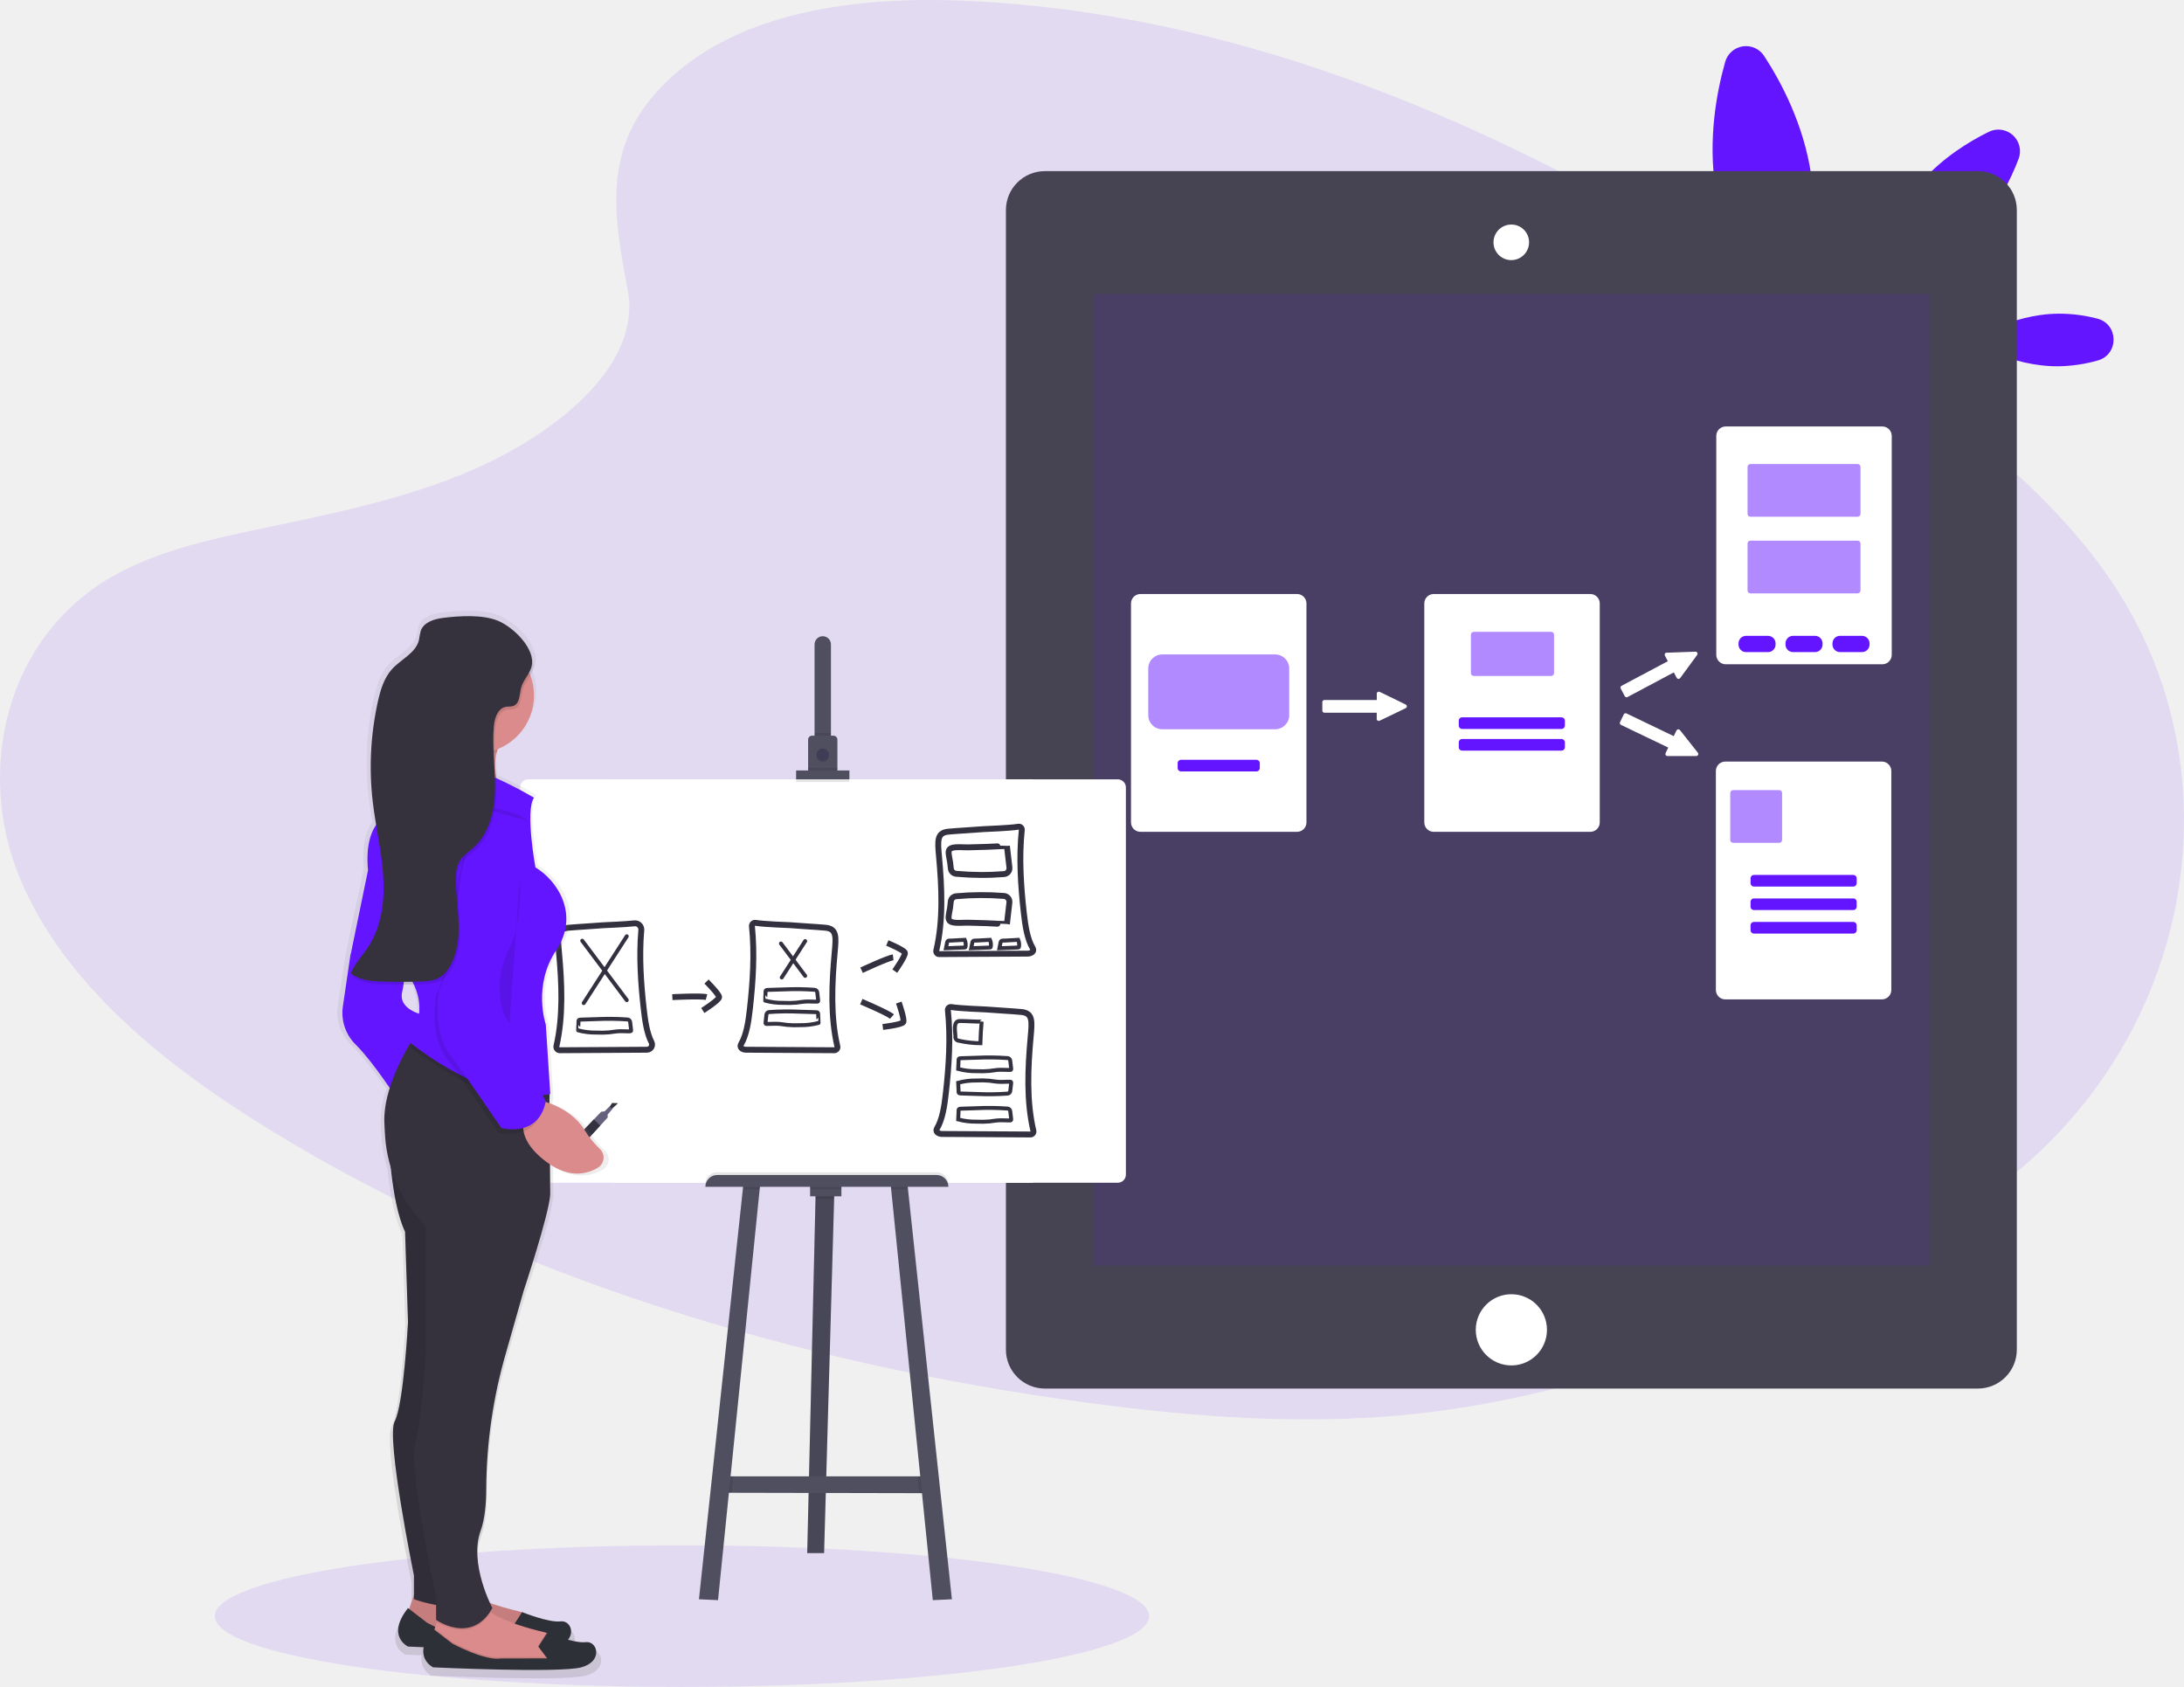
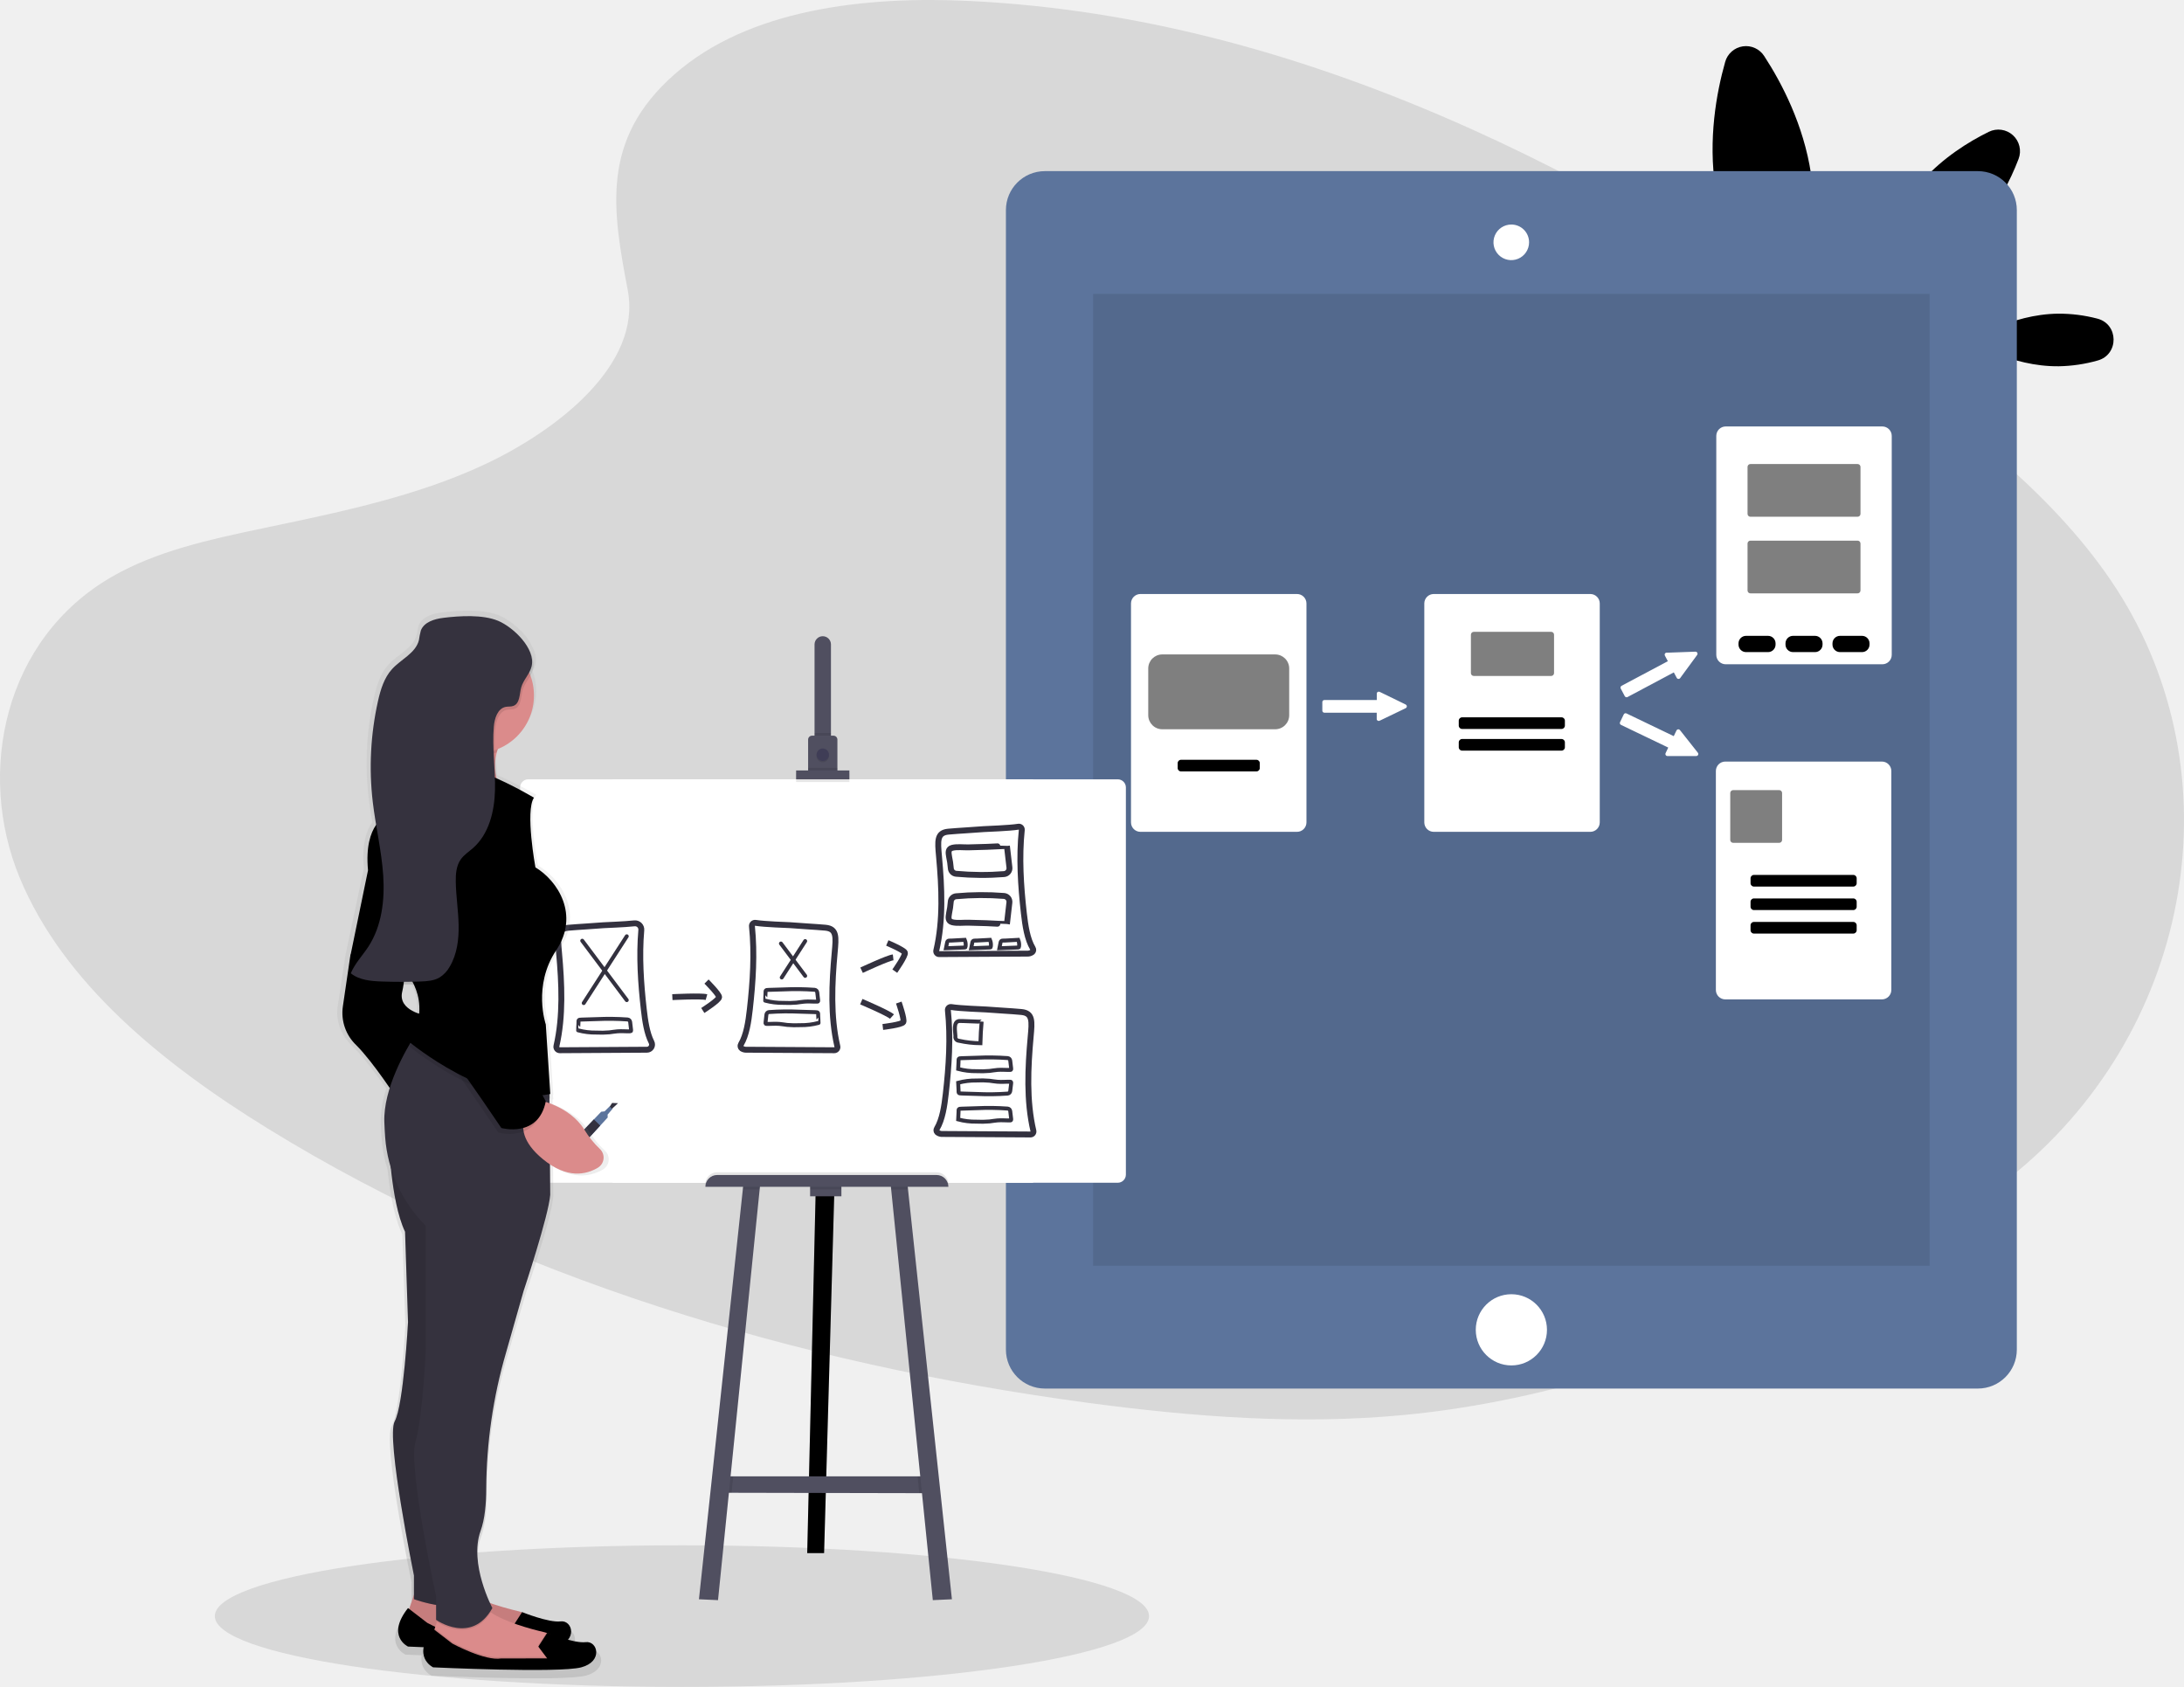
<svg xmlns="http://www.w3.org/2000/svg" id="a6f4e524-a1b8-434a-a0ca-43acb27f4769" data-name="Layer 1" width="1110.46" height="857.68" viewBox="0 0 1110.46 857.68">
  <defs>
    <linearGradient id="ed123d47-1cc8-43ee-8efc-264e01b6d696" x1="2277.26" y1="874.51" x2="2277.26" y2="331.66" gradientTransform="translate(-1992)" gradientUnits="userSpaceOnUse">
      <stop offset="0" stop-color="gray" stop-opacity="0.25" />
      <stop offset="0.54" stop-color="gray" stop-opacity="0.12" />
      <stop offset="1" stop-color="gray" stop-opacity="0.1" />
    </linearGradient>
  </defs>
-   <ellipse cx="346.73" cy="821.68" rx="237.5" ry="36" fill="#6415ff" opacity="0.1" />
-   <path d="M387.66,59C425.33,25.8,484.47,19,538.31,21.68,707.39,30,860,110.67,992.05,201.94c47.8,33.05,94.86,68.65,125.88,114.16,63.16,92.62,44.42,220.94-43.4,297.24-29.88,26-66.1,45.87-103.28,63.51-66.12,31.37-137.46,56.55-212.5,63.72-53.51,5.11-107.68.95-160.88-6.18-148.64-19.92-294.54-64-416.82-139.37C127.42,562,76.87,520.86,54.76,467.37s-8-121.27,46.81-152.92c22.65-13.1,49.73-19,76.24-24.57,39-8.17,78.68-16.23,113.9-32.84,36.37-17.17,79.44-50.36,72.24-88.34C356.22,127.93,350,92.14,387.66,59Z" transform="translate(-44.77 -21.16)" fill="#6415ff" opacity="0.1" />
-   <path d="M965.6,109.62c6.76,44.56-12.05,84.37-12.05,84.37S923.78,161.56,917,117c-3.79-25,.46-48.48,4.92-64.3a11,11,0,0,1,19.89-3C950.78,63.46,961.81,84.63,965.6,109.62Z" transform="translate(-44.77 -21.16)" fill="#6415ff" />
-   <path d="M1091.3,180.64a76.91,76.91,0,0,1,19.85,2.51c10.91,2.8,11.08,18.25.23,21.29a77.15,77.15,0,0,1-19.79,2.94c-24.53.27-44.56-12.89-44.56-12.89S1066.77,180.91,1091.3,180.64Z" transform="translate(-44.77 -21.16)" fill="#6415ff" />
-   <path d="M1022.32,112.9c-22.83,25.09-27.66,57.88-27.66,57.88s32.18-7.9,55-33c10.58-11.63,17.3-24.91,21.46-35.81A11,11,0,0,0,1056,88.17C1045.48,93.34,1032.9,101.27,1022.32,112.9Z" transform="translate(-44.77 -21.16)" fill="#6415ff" />
-   <rect x="511.46" y="87.01" width="514" height="618.97" rx="19.8" fill="#464353" />
-   <rect x="555.8" y="149.45" width="425.32" height="494.09" fill="#6415ff" opacity="0.1" />
+   <ellipse cx="346.73" cy="821.68" rx="237.5" ry="36" fill="currentColor" opacity="0.1" />
+   <path d="M387.66,59C425.33,25.8,484.47,19,538.31,21.68,707.39,30,860,110.67,992.05,201.94c47.8,33.05,94.86,68.65,125.88,114.16,63.16,92.62,44.42,220.94-43.4,297.24-29.88,26-66.1,45.87-103.28,63.51-66.12,31.37-137.46,56.55-212.5,63.72-53.51,5.11-107.68.95-160.88-6.18-148.64-19.92-294.54-64-416.82-139.37C127.42,562,76.87,520.86,54.76,467.37s-8-121.27,46.81-152.92c22.65-13.1,49.73-19,76.24-24.57,39-8.17,78.68-16.23,113.9-32.84,36.37-17.17,79.44-50.36,72.24-88.34C356.22,127.93,350,92.14,387.66,59Z" transform="translate(-44.77 -21.16)" fill="currentColor" opacity="0.1" />
+   <path d="M965.6,109.62c6.76,44.56-12.05,84.37-12.05,84.37S923.78,161.56,917,117c-3.79-25,.46-48.48,4.92-64.3a11,11,0,0,1,19.89-3C950.78,63.46,961.81,84.63,965.6,109.62Z" transform="translate(-44.77 -21.16)" fill="currentColor" />
+   <path d="M1091.3,180.64a76.91,76.91,0,0,1,19.85,2.51c10.91,2.8,11.08,18.25.23,21.29a77.15,77.15,0,0,1-19.79,2.94c-24.53.27-44.56-12.89-44.56-12.89S1066.77,180.91,1091.3,180.64Z" transform="translate(-44.77 -21.16)" fill="currentColor" />
+   <path d="M1022.32,112.9c-22.83,25.09-27.66,57.88-27.66,57.88s32.18-7.9,55-33c10.58-11.63,17.3-24.91,21.46-35.81A11,11,0,0,0,1056,88.17C1045.48,93.34,1032.9,101.27,1022.32,112.9Z" transform="translate(-44.77 -21.16)" fill="currentColor" />
+   <rect x="511.46" y="87.01" width="514" height="618.97" rx="19.8" fill="#5c749c" />
+   <rect x="555.8" y="149.45" width="425.32" height="494.09" fill="currentColor" opacity="0.1" />
  <circle cx="768.46" cy="676.12" r="18.1" fill="#fff" />
  <path d="M813.23,152.92a8.55,8.55,0,1,1,8.55-8.55A8.57,8.57,0,0,1,813.23,152.92Z" transform="translate(-44.77 -21.16)" fill="#fff" />
  <path d="M813.23,136.32a8.05,8.05,0,1,1-8.05,8.05,8.06,8.06,0,0,1,8.05-8.05m0-1a9.05,9.05,0,1,0,9,9.05,9,9,0,0,0-9-9.05Z" transform="translate(-44.77 -21.16)" fill="#fff" />
  <rect x="575.56" y="302.51" width="88.21" height="119.92" rx="4.3" fill="#fff" stroke="#fff" stroke-miterlimit="10" />
-   <rect x="583.83" y="332.73" width="71.67" height="38.05" rx="7.14" fill="#6415ff" opacity="0.5" />
-   <rect x="598.79" y="386.3" width="41.75" height="5.91" rx="1.69" fill="#6415ff" />
+   <rect x="583.83" y="332.73" width="71.67" height="38.05" rx="7.14" fill="currentColor" opacity="0.5" />
+   <rect x="598.79" y="386.3" width="41.75" height="5.91" rx="1.69" fill="currentColor" />
  <rect x="724.69" y="302.51" width="88.21" height="119.92" rx="4.3" fill="#fff" stroke="#fff" stroke-miterlimit="10" />
-   <rect x="747.89" y="321.24" width="42.27" height="22.44" rx="1.46" fill="#6415ff" opacity="0.5" />
-   <rect x="741.71" y="364.71" width="53.96" height="5.91" rx="1.69" fill="#6415ff" />
-   <rect x="741.71" y="375.73" width="53.96" height="5.91" rx="1.69" fill="#6415ff" />
+   <rect x="747.89" y="321.24" width="42.27" height="22.44" rx="1.46" fill="currentColor" opacity="0.5" />
+   <rect x="741.71" y="364.71" width="53.96" height="5.91" rx="1.69" fill="currentColor" />
+   <rect x="741.71" y="375.73" width="53.96" height="5.91" rx="1.69" fill="currentColor" />
  <rect x="873.15" y="217.32" width="88.21" height="119.92" rx="4.3" fill="#fff" stroke="#fff" stroke-miterlimit="10" />
-   <rect x="888.54" y="235.93" width="57.43" height="26.8" rx="1.46" fill="#6415ff" opacity="0.5" />
-   <rect x="888.54" y="274.88" width="57.43" height="26.8" rx="1.46" fill="#6415ff" opacity="0.5" />
-   <rect x="883.95" y="323.28" width="18.84" height="8.27" rx="3.83" fill="#6415ff" />
-   <rect x="907.84" y="323.28" width="18.84" height="8.27" rx="3.83" fill="#6415ff" />
-   <rect x="931.73" y="323.28" width="18.84" height="8.27" rx="3.83" fill="#6415ff" />
+   <rect x="888.54" y="235.93" width="57.43" height="26.8" rx="1.46" fill="currentColor" opacity="0.5" />
+   <rect x="888.54" y="274.88" width="57.43" height="26.8" rx="1.46" fill="currentColor" opacity="0.5" />
+   <rect x="883.95" y="323.28" width="18.84" height="8.27" rx="3.83" fill="currentColor" />
+   <rect x="907.84" y="323.28" width="18.84" height="8.27" rx="3.83" fill="currentColor" />
+   <rect x="931.73" y="323.28" width="18.84" height="8.27" rx="3.83" fill="currentColor" />
  <rect x="872.94" y="387.7" width="88.21" height="119.92" rx="4.3" fill="#fff" stroke="#fff" stroke-miterlimit="10" />
-   <rect x="879.75" y="401.72" width="26.36" height="26.8" rx="1.46" fill="#6415ff" opacity="0.5" />
-   <rect x="890.07" y="444.84" width="53.96" height="5.91" rx="1.69" fill="#6415ff" />
-   <rect x="890.07" y="456.79" width="53.96" height="5.91" rx="1.69" fill="#6415ff" />
-   <rect x="890.07" y="468.74" width="53.96" height="5.91" rx="1.69" fill="#6415ff" />
+   <rect x="879.75" y="401.72" width="26.36" height="26.8" rx="1.46" fill="currentColor" opacity="0.5" />
+   <rect x="890.07" y="444.84" width="53.96" height="5.91" rx="1.69" fill="currentColor" />
+   <rect x="890.07" y="456.79" width="53.96" height="5.91" rx="1.69" fill="currentColor" />
+   <rect x="890.07" y="468.74" width="53.96" height="5.91" rx="1.69" fill="currentColor" />
  <path d="M759.29,380.77l-1.35.65L747,386.68l-1,.47a.54.54,0,0,1-.73-.29.59.59,0,0,1,0-.2v-3.11a.53.53,0,0,0-.53-.53H718.15a.54.54,0,0,1-.54-.53V378.1a.54.54,0,0,1,.54-.53h26.62a.54.54,0,0,0,.53-.54v-3.18a.65.65,0,0,1,0-.2.54.54,0,0,1,.73-.28l1,.47,10.91,5.31,1.35.66A.53.53,0,0,1,759.29,380.77Z" transform="translate(-44.77 -21.16)" fill="#fff" stroke="#fff" stroke-miterlimit="10" />
  <path d="M907.32,353.8l-.88,1.21-7.16,9.76-.63.87a.55.55,0,0,1-.78.09.48.48,0,0,1-.12-.16l-1.46-2.74a.55.55,0,0,0-.73-.23l-23.5,12.51a.53.53,0,0,1-.72-.22L869.28,371a.53.53,0,0,1,.22-.72L893,357.79a.53.53,0,0,0,.22-.72l-1.49-2.81a.35.35,0,0,1-.06-.19.52.52,0,0,1,.51-.59l1.07,0,12.12-.44,1.5-.05A.53.53,0,0,1,907.32,353.8Z" transform="translate(-44.77 -21.16)" fill="#fff" stroke="#fff" stroke-miterlimit="10" />
  <path d="M907.24,405.06h-1.49l-12.11,0h-1.07a.53.53,0,0,1-.53-.57.45.45,0,0,1,.05-.19l1.34-2.81a.53.53,0,0,0-.25-.71l-24-11.52a.54.54,0,0,1-.25-.72l1.9-3.95a.52.52,0,0,1,.71-.25l24,11.53a.55.55,0,0,0,.72-.25l1.38-2.87a.52.52,0,0,1,.89-.1l.67.83,7.53,9.52.93,1.18A.53.53,0,0,1,907.24,405.06Z" transform="translate(-44.77 -21.16)" fill="#fff" stroke="#fff" stroke-miterlimit="10" />
-   <polygon points="424.19 606.65 424.11 609.58 419.01 789.65 410.43 789.65 414.64 609.58 414.72 606.2 424.19 606.65" fill="#504f60" />
+   <polygon points="424.19 606.65 424.11 609.58 419.01 789.65 410.43 789.65 414.64 609.58 414.72 606.2 424.19 606.65" fill="currentColor" />
  <polygon points="424.19 606.65 424.11 609.58 419.01 789.65 410.43 789.65 414.64 609.58 414.72 606.2 424.19 606.65" opacity="0.1" />
  <polygon points="473.84 759.19 467.42 759.17 371.97 758.97 366.89 758.96 369.59 750.61 473.16 750.61 473.84 759.19" fill="#504f60" />
  <polygon points="424.19 606.65 424.11 609.58 414.64 609.58 414.72 606.2 424.19 606.65" opacity="0.1" />
  <rect x="411.9" y="602.25" width="15.91" height="5.98" fill="#504f60" />
  <polygon points="372.82 750.61 371.97 758.97 366.89 758.96 369.59 750.61 372.82 750.61" opacity="0.1" />
  <polygon points="386.52 602.14 386.25 604.73 365.08 813.56 355.38 813.11 377.69 604.73 377.94 602.36 386.52 602.14" fill="#504f60" />
  <polygon points="473.84 759.19 467.42 759.17 466.55 750.61 473.16 750.61 473.84 759.19" opacity="0.1" />
  <polygon points="484 813.11 474.29 813.56 453.12 604.73 452.86 602.14 461.43 602.36 461.68 604.73 484 813.11" fill="#504f60" />
  <rect x="311.38" y="396.23" width="213.91" height="205.11" fill="#fff" />
  <rect x="264.46" y="396.23" width="308" height="205.11" rx="4.13" fill="#fff" />
  <path d="M467.27,348.8v49.53h-8.34V348.8a4.17,4.17,0,1,1,8.34,0Z" transform="translate(-44.77 -21.16)" fill="#504f60" />
  <rect x="414.16" y="372.66" width="8.35" height="4.51" opacity="0.1" />
  <path d="M470.55,397.2v16.36H455.66V397.2a2,2,0,0,1,2-2h10.83A2,2,0,0,1,470.55,397.2Z" transform="translate(-44.77 -21.16)" fill="#504f60" />
  <circle cx="418.33" cy="384.39" r="3.16" opacity="0.1" />
  <circle cx="418.33" cy="383.71" r="3.16" fill="#3f3d56" />
  <rect x="410.89" y="390.37" width="14.89" height="2.03" opacity="0.1" />
  <rect x="404.79" y="393.08" width="27.08" height="4.51" opacity="0.1" />
  <rect x="404.79" y="391.72" width="27.08" height="4.51" fill="#504f60" />
  <path d="M364.63,596H476.21a6,6,0,0,1,6,6v0a0,0,0,0,1,0,0H358.65a0,0,0,0,1,0,0v0A6,6,0,0,1,364.63,596Z" opacity="0.1" />
  <polygon points="377.94 602.36 386.52 602.14 386.25 604.73 377.69 604.73 377.94 602.36" opacity="0.1" />
  <rect x="411.9" y="602.25" width="15.91" height="2.48" opacity="0.1" />
  <polygon points="461.68 604.73 453.12 604.73 452.86 602.14 461.43 602.36 461.68 604.73" opacity="0.1" />
  <path d="M364.63,597.4H476.21a6,6,0,0,1,6,6v0a0,0,0,0,1,0,0H358.65a0,0,0,0,1,0,0v0a6,6,0,0,1,6-6Z" fill="#504f60" />
  <path d="M562.59,441.48a1.49,1.49,0,0,1,1.71,1.64c-1.45,14-.52,28.34,1.05,42.31.73,6.39,1.72,13.15,4.55,17.89a1.51,1.51,0,0,1-.2,1.86,4,4,0,0,1-2.78.83l-44.63.25a1.49,1.49,0,0,1-1.46-1.84c3.59-15.3,2.82-32,1.38-47.87-.71-7.81-1.12-12,4.71-12.55,6-.54,12-.79,18-1.29C546.36,442.59,557.9,442.25,562.59,441.48Z" transform="translate(-44.77 -21.16)" fill="#fff" stroke="#33313f" stroke-miterlimit="10" stroke-width="3" />
  <path d="M528.44,533.17a1.49,1.49,0,0,0-1.71,1.64c1.45,14,.52,28.34-1.06,42.31-.72,6.39-1.71,13.15-4.54,17.9a1.49,1.49,0,0,0,.2,1.85,4,4,0,0,0,2.78.83l44.63.26a1.51,1.51,0,0,0,1.46-1.85c-3.59-15.3-2.82-32-1.38-47.87.71-7.81,1.12-12-4.71-12.55s-12-.79-18-1.29C544.67,534.28,533.13,533.94,528.44,533.17Z" transform="translate(-44.77 -21.16)" fill="#fff" stroke="#33313f" stroke-miterlimit="10" stroke-width="3" />
  <path d="M541.55,558.93a132.37,132.37,0,0,1,15.56.19,1.47,1.47,0,0,1,1.32,1.3l.49,4.09a.58.58,0,0,1-.12.53.55.55,0,0,1-.38.1c-2.18.06-4.36-.19-6.53,0-1.35.11-2.69.37-4,.52a47.75,47.75,0,0,1-6.66.12,33.56,33.56,0,0,1-9.27-1.14s.18-3.39.18-3.71c0-1.58-.05-1.72,1.58-1.76Z" transform="translate(-44.77 -21.16)" fill="none" stroke="#33313f" stroke-linecap="round" stroke-miterlimit="10" stroke-width="2" />
  <path d="M541.55,577.37a130.24,130.24,0,0,0,15.56-.2,1.47,1.47,0,0,0,1.32-1.3l.49-4.08a.6.6,0,0,0-.12-.54.55.55,0,0,0-.38-.1c-2.18-.06-4.36.2-6.53,0-1.35-.1-2.69-.36-4-.51a46.26,46.26,0,0,0-6.66-.12,33.56,33.56,0,0,0-9.27,1.14s.18,3.38.18,3.71c0,1.58-.05,1.71,1.58,1.76Z" transform="translate(-44.77 -21.16)" fill="none" stroke="#33313f" stroke-linecap="round" stroke-miterlimit="10" stroke-width="2" />
  <path d="M541.55,584.59a130.24,130.24,0,0,1,15.56.2,1.47,1.47,0,0,1,1.32,1.3l.49,4.08a.6.6,0,0,1-.12.54.55.55,0,0,1-.38.1c-2.18.06-4.36-.2-6.53,0-1.35.1-2.69.37-4,.52a47.75,47.75,0,0,1-6.66.11,33.55,33.55,0,0,1-9.27-1.13s.18-3.39.18-3.72c0-1.58-.05-1.71,1.58-1.75Z" transform="translate(-44.77 -21.16)" fill="none" stroke="#33313f" stroke-linecap="round" stroke-miterlimit="10" stroke-width="2" />
  <path d="M548.12,499a6.61,6.61,0,0,1,.44,3.48.52.52,0,0,1-.07.27.54.54,0,0,1-.42.15l-9.5.37s.53-2.8.6-3c.33-1.14,1.16-.84,2.23-.9Z" transform="translate(-44.77 -21.16)" fill="#fff" stroke="#33313f" stroke-linecap="round" stroke-miterlimit="10" stroke-width="2" />
  <path d="M562.47,499a6.61,6.61,0,0,1,.43,3.48.51.51,0,0,1-.06.27.56.56,0,0,1-.42.15l-9.51.37s.54-2.8.61-3c.32-1.14,1.15-.84,2.23-.9Z" transform="translate(-44.77 -21.16)" fill="#fff" stroke="#33313f" stroke-linecap="round" stroke-miterlimit="10" stroke-width="2" />
  <path d="M556.74,451.26l1.28,11a3,3,0,0,1-2.73,3.31,142.81,142.81,0,0,1-24.38-.16,3,3,0,0,1-2.71-2.86,42.69,42.69,0,0,0-.86-5.83c-.33-2-.69-3.93,1.67-4.52s5.59-.17,8.17-.22q4.64-.09,9.25-.26C547.29,451.72,556.74,451.21,556.74,451.26Z" transform="translate(-44.77 -21.16)" fill="none" stroke="#33313f" stroke-miterlimit="10" stroke-width="3" />
  <path d="M556.74,491,558,480a3,3,0,0,0-2.73-3.31,143.84,143.84,0,0,0-24.38.15,3,3,0,0,0-2.71,2.87,42.69,42.69,0,0,1-.86,5.83c-.33,2-.69,3.93,1.67,4.52s5.59.17,8.17.22c3.09.06,6.17.14,9.25.26C547.29,490.57,556.74,491.08,556.74,491Z" transform="translate(-44.77 -21.16)" fill="none" stroke="#33313f" stroke-miterlimit="10" stroke-width="3" />
  <path d="M543.89,540.57q-.5,5.49-.63,11a52.07,52.07,0,0,1-10.91-1.25,1.93,1.93,0,0,1-1.79-2.36c-.07-2.28-1.27-7.37,1.94-7.69C533.46,540.17,543.88,540.75,543.89,540.57Z" transform="translate(-44.77 -21.16)" fill="none" stroke="#33313f" stroke-linecap="round" stroke-miterlimit="10" stroke-width="2" />
  <path d="M367.32,490.61a3.19,3.19,0,0,1,3.52,3.47c-1.15,13.31-.24,26.94,1.26,40.21.67,5.9,1.56,12.11,3.92,16.76a2.62,2.62,0,0,1-2.32,3.82h0l-44.28.26a1.76,1.76,0,0,1-1.73-2.14c3.51-15.22,2.74-31.84,1.31-47.58-.72-7.81-1.12-12,4.7-12.55,6-.53,12-.78,17.95-1.29C352.92,491.47,362,491.19,367.32,490.61Z" transform="translate(-44.77 -21.16)" fill="#fff" stroke="#33313f" stroke-linecap="round" stroke-miterlimit="10" stroke-width="3" />
  <path d="M428.92,490.36a1.59,1.59,0,0,0-1.82,1.76c1.43,13.93.5,28.25-1.07,42.17-.72,6.39-1.71,13.12-4.53,17.87a1.58,1.58,0,0,0,.42,2.07,4.19,4.19,0,0,0,2.54.64l44.51.26a1.6,1.6,0,0,0,1.55-2c-3.55-15.27-2.79-31.95-1.35-47.75.71-7.81,1.12-12-4.7-12.55-6-.53-12-.78-18-1.29C445,491.45,433.7,491.12,428.92,490.36Z" transform="translate(-44.77 -21.16)" fill="#fff" stroke="#33313f" stroke-miterlimit="10" stroke-width="3" />
  <line x1="296.04" y1="478.29" x2="318.68" y2="508.49" fill="#fff" stroke="#33313f" stroke-linecap="round" stroke-miterlimit="10" stroke-width="2" />
  <line x1="318.68" y1="476.03" x2="296.79" y2="510" fill="#fff" stroke="#33313f" stroke-linecap="round" stroke-miterlimit="10" stroke-width="2" />
  <line x1="397.07" y1="479.71" x2="409.4" y2="496.16" fill="#fff" stroke="#33313f" stroke-linecap="round" stroke-miterlimit="10" stroke-width="2" />
  <line x1="409.4" y1="478.47" x2="397.48" y2="496.98" fill="#fff" stroke="#33313f" stroke-linecap="round" stroke-miterlimit="10" stroke-width="2" />
  <path d="M348.29,539.3a132.56,132.56,0,0,1,15.57.19,1.49,1.49,0,0,1,1.32,1.3l.48,4.09a.63.63,0,0,1-.11.54.7.7,0,0,1-.38.1c-2.18.06-4.37-.2-6.54,0-1.35.1-2.68.36-4,.51a47.72,47.72,0,0,1-6.66.12,33.44,33.44,0,0,1-9.26-1.14c-.06,0,.18-3.38.18-3.71,0-1.58-.06-1.71,1.57-1.76Z" transform="translate(-44.77 -21.16)" fill="none" stroke="#33313f" stroke-linecap="round" stroke-miterlimit="10" stroke-width="2" />
  <path d="M443.41,524.2a130.43,130.43,0,0,1,15.57.2,1.47,1.47,0,0,1,1.32,1.3l.48,4.08a.63.63,0,0,1-.11.54.56.56,0,0,1-.38.1c-2.18.06-4.37-.2-6.54,0-1.35.1-2.68.37-4,.51a46.26,46.26,0,0,1-6.66.12,33.56,33.56,0,0,1-9.27-1.14c-.05,0,.18-3.38.18-3.71,0-1.58-.05-1.71,1.58-1.76Z" transform="translate(-44.77 -21.16)" fill="none" stroke="#33313f" stroke-linecap="round" stroke-miterlimit="10" stroke-width="2" />
  <path d="M451.34,535.53a132.39,132.39,0,0,0-15.56.19,1.47,1.47,0,0,0-1.32,1.3L434,541.1a.57.57,0,0,0,.11.54.55.55,0,0,0,.38.1c2.18.06,4.36-.19,6.54,0,1.35.1,2.68.37,4,.52a49.33,49.33,0,0,0,6.66.12,33.47,33.47,0,0,0,9.27-1.14c.05,0-.18-3.39-.18-3.71,0-1.59.06-1.72-1.57-1.76Z" transform="translate(-44.77 -21.16)" fill="none" stroke="#33313f" stroke-linecap="round" stroke-miterlimit="10" stroke-width="2" />
  <path d="M386.63,528.13s14.71-.75,17.35,0" transform="translate(-44.77 -21.16)" fill="none" stroke="#33313f" stroke-miterlimit="10" stroke-width="3" />
  <path d="M404,520.21s6.41,6.41,6.41,7.92-8.3,6.79-8.3,6.79" transform="translate(-44.77 -21.16)" fill="none" stroke="#33313f" stroke-miterlimit="10" stroke-width="3" />
  <path d="M482.84,514.45s13.33-6.24,16.06-6.54" transform="translate(-44.77 -21.16)" fill="none" stroke="#33313f" stroke-miterlimit="10" stroke-width="3" />
  <path d="M495.92,500.58s8.35,3.52,8.92,4.91-5.12,9.42-5.12,9.42" transform="translate(-44.77 -21.16)" fill="none" stroke="#33313f" stroke-miterlimit="10" stroke-width="3" />
  <path d="M482.7,530.43s13.55,5.75,15.6,7.59" transform="translate(-44.77 -21.16)" fill="none" stroke="#33313f" stroke-miterlimit="10" stroke-width="3" />
  <path d="M501.76,530.89s3,8.57,2.3,9.93-10.43,2.48-10.43,2.48" transform="translate(-44.77 -21.16)" fill="none" stroke="#33313f" stroke-miterlimit="10" stroke-width="3" />
  <path d="M535.29,499a6.61,6.61,0,0,1,.43,3.48.51.51,0,0,1-.06.27.56.56,0,0,1-.42.15l-9.51.37s.54-2.8.61-3c.32-1.14,1.16-.84,2.23-.9Z" transform="translate(-44.77 -21.16)" fill="#fff" stroke="#33313f" stroke-linecap="round" stroke-miterlimit="10" stroke-width="2" />
  <polygon points="310.87 564.02 314.23 560.89 311.23 560.77 309.66 563.18 310.87 564.02" fill="#33313f" />
-   <polygon points="286.7 585.94 290.26 581.37 291.05 580.55 301.95 569.13 305.66 565.25 307.4 565.04 309.9 562.56 311.37 563.85 308.94 566.69 308.98 568.18 305.19 572.29 294.49 583.91 293.8 584.65 289.5 588.63 286.7 585.94" fill="#65617d" />
+   <polygon points="286.7 585.94 290.26 581.37 291.05 580.55 301.95 569.13 305.66 565.25 307.4 565.04 309.9 562.56 311.37 563.85 308.94 566.69 308.98 568.18 305.19 572.29 294.49 583.91 293.8 584.65 289.5 588.63 286.7 585.94" fill="#5c749c" />
  <polygon points="291.05 580.55 301.95 569.13 305.19 572.29 294.49 583.91 291.05 580.55" fill="#33313f" />
  <path d="M352.27,606.11a48,48,0,0,1-8.19-10c-4.8-7.48-12.82-11.52-18.32-13.53l0-2.43.34-.07-.15-2.26.15,0-.39-6v-.05h0L323.73,542s-7.05-19.85,5.48-38.16.78-35.87-11-42.74c0,0-5.48-29-.78-35.87a203.68,203.68,0,0,0-19.68-9.95c-.11-.36-.2-.72-.29-1.1-.13-2.7-.3-5.4-.45-8.1a29.47,29.47,0,0,1,.77-4.16c.15-.57.32-1.14.5-1.73a29.78,29.78,0,0,0,19.15-27.61,29,29,0,0,0-1.86-10.24A12.87,12.87,0,0,0,317,359c.75-3.09-.1-6.39-1.86-9.52C312,342.7,304.17,336.35,298.49,334c-8.14-3.3-20.39-2.52-28.87-1.5-4.76.57-10.19,2.16-11.91,6.52-.63,1.6-.64,3.37-1.08,5-1.78,6.66-9.47,9.76-14.22,14.86-4.2,4.5-6,10.59-7.4,16.52a151.21,151.21,0,0,0-2.75,51.85c.48,4,1.12,7.95,1.8,11.91-2.86,4-5.44,11.07-4.26,23.35l-9.4,44.26-3.91,25.95s-2.35,10.68,7,19.84c6,5.84,13.25,15.71,17.72,22.1a52.45,52.45,0,0,0-2.85,17.59c.1,2.72.25,5.35.44,7.85a69.33,69.33,0,0,0,3,15.64c1.1,10.66,3.27,24.29,7.52,33l1.56,46.55s-2.35,42.74-7,51.13,10.17,79.37,10.17,79.37v9.92l-2.5,7.34-.63-.47c-11.74,14.5,0,19.84,0,19.84s3.2.15,8.31.35a9.36,9.36,0,0,0,5,10.34s66.53,3.05,78.28,0,8.61-13.74,2.34-13c-2.39.3-5.92-.33-9.37-1.22,3.65-4.25.73-10-3.93-9.46-6.26.76-20.35-4.78-20.35-4.78l-.07.09a10.5,10.5,0,0,0-1.38-.42,156.67,156.67,0,0,1-15.49-4.33c-3-6.43-10-23.71-5-37.11,2.26-6.06,3-14.12,3-21.94a249,249,0,0,1,10.31-69.66l9.39-32s13.31-38.93,14.09-49.61L326,614.13c11,7,19.75,4.9,25.33,1.63A6,6,0,0,0,352.27,606.11Zm-104.47-81c.27-1.12.49-2.34.68-3.63,1.84,0,3.69,0,5.53-.06a28.17,28.17,0,0,1,2.78,15C252.55,535.11,246.21,531.9,247.8,525.16Z" transform="translate(-44.77 -21.16)" fill="url(#ed123d47-1cc8-43ee-8efc-264e01b6d696)" />
  <path d="M255.24,832l-3,9,9.79,9.79,32.39,7.53,23.35-2.26-1.51-8.29h0a10,10,0,0,0-7.42-7.29c-9.6-2.26-27.9-7.4-31.75-14.55Z" transform="translate(-44.77 -21.16)" fill="#db8b8b" />
  <path d="M255.24,832l-3,9,9.79,9.79,32.39,7.53,23.35-2.26-1.51-8.29h0a10,10,0,0,0-7.42-7.29c-9.6-2.26-27.9-7.4-31.75-14.55Z" transform="translate(-44.77 -21.16)" opacity="0.1" />
-   <path d="M310.23,853.8l-4.52-6,4.52-7s13.55,5.47,19.58,4.72,9,9.79-2.26,12.8-75.32,0-75.32,0-11.3-5.27,0-19.58l9.79,7.53s16.57,9,24.86,7.53Z" transform="translate(-44.77 -21.16)" fill="#2e3037" />
+   <path d="M310.23,853.8l-4.52-6,4.52-7s13.55,5.47,19.58,4.72,9,9.79-2.26,12.8-75.32,0-75.32,0-11.3-5.27,0-19.58l9.79,7.53s16.57,9,24.86,7.53Z" transform="translate(-44.77 -21.16)" fill="currentColor" />
  <path d="M330.56,866.61l-23.35,2.26-32.39-7.54L265,851.54l.8-2.39,1.12-3.36,1.1-3.29,21.84-6a13.5,13.5,0,0,0,4.43,4.43c7.09,4.85,19.84,8.36,27.32,10.11.31.08.63.17.93.28a9.92,9.92,0,0,1,6.49,7Z" transform="translate(-44.77 -21.16)" fill="#db8b8b" />
  <path d="M330.56,866.61l-23.35,2.26-32.39-7.54L265,851.54l.8-2.39,9,6.91s16.58,9,24.86,7.53H323l-4.52-6,4.06-6.27a9.92,9.92,0,0,1,6.49,7Z" transform="translate(-44.77 -21.16)" opacity="0.1" />
-   <path d="M323,864.35l-4.52-6,4.52-7s13.56,5.47,19.58,4.72,9,9.79-2.25,12.81-75.33,0-75.33,0-11.3-5.28,0-19.59l9.79,7.53s16.58,9,24.86,7.54Z" transform="translate(-44.77 -21.16)" fill="#2e3037" />
+   <path d="M323,864.35l-4.52-6,4.52-7s13.56,5.47,19.58,4.72,9,9.79-2.25,12.81-75.33,0-75.33,0-11.3-5.28,0-19.59l9.79,7.53s16.58,9,24.86,7.54Z" transform="translate(-44.77 -21.16)" fill="currentColor" />
  <path d="M304.2,427.48s-36.15,3.76-30.88-11.3a27,27,0,0,0,1.11-13.3,36.91,36.91,0,0,0-6.38-15.32l33.89,5.27a42.32,42.32,0,0,0-4.59,10.88C293.31,419.7,304.2,427.48,304.2,427.48Z" transform="translate(-44.77 -21.16)" fill="#db8b8b" />
  <path d="M242.44,599.21s.75,32.39,8.28,48.21l1.51,45.94s-2.26,42.19-6.78,50.47,9.79,78.34,9.79,78.34v12.05s24.1,9,30.88-1.51l-6.78-89.63,3-124.28Z" transform="translate(-44.77 -21.16)" fill="#35323e" />
  <path d="M242.43,599.21s.75,32.39,8.28,48.21l1.51,45.94s-2.26,42.19-6.78,50.47,9.79,78.34,9.79,78.34v12.05s24.1,9,30.88-1.51l-6.78-89.63,3-124.28Z" transform="translate(-44.77 -21.16)" opacity="0.1" />
-   <path d="M227.37,495.27l-4.52,12.05-3.76,25.61a22.65,22.65,0,0,0,6.78,19.58c9,9,21.09,27.87,21.09,27.87l14.31-42.93s-14.31-2.26-12-12.05,1.5-27.87,1.5-27.87Z" transform="translate(-44.77 -21.16)" fill="#6415ff" />
+   <path d="M227.37,495.27l-4.52,12.05-3.76,25.61a22.65,22.65,0,0,0,6.78,19.58c9,9,21.09,27.87,21.09,27.87l14.31-42.93s-14.31-2.26-12-12.05,1.5-27.87,1.5-27.87Z" transform="translate(-44.77 -21.16)" fill="currentColor" />
  <path d="M294.32,840.91c-9.67,15.21-24.7,6.59-27.37,4.88l1.1-3.29,21.84-6A13.5,13.5,0,0,0,294.32,840.91Z" transform="translate(-44.77 -21.16)" opacity="0.1" />
  <path d="M324.54,628.59c-.76,10.54-13.56,49-13.56,49l-9,31.61A251.29,251.29,0,0,0,292,777.92c0,7.71-.71,15.67-2.88,21.65-6,16.57,6,39.17,6,39.17-10.54,18.83-28.62,6-28.62,6v-12S252.23,767.18,256,754.38s5.28-47.46,5.28-47.46V644.41a70.9,70.9,0,0,1-20.67-45c-.18-2.47-.33-5.06-.42-7.75-.61-17,11-36.92,15.54-44,1.1-1.72,1.78-2.68,1.78-2.68L324,571.36l.15.06,0,2.57,0,5.7Z" transform="translate(-44.77 -21.16)" fill="#35323e" />
  <path d="M301.94,392.83a42.32,42.32,0,0,0-4.59,10.88,29.42,29.42,0,0,1-22.92-.83,36.91,36.91,0,0,0-6.38-15.32Z" transform="translate(-44.77 -21.16)" opacity="0.1" />
  <circle cx="242.11" cy="353.59" r="29.38" fill="#db8b8b" />
  <path d="M324.54,579.63l-.33.06C292.63,586.18,253,553.27,253,553.27a38,38,0,0,0,2.74-5.61c1.1-1.72,1.78-2.68,1.78-2.68L324,571.36l.17,2.63Z" transform="translate(-44.77 -21.16)" opacity="0.1" />
-   <path d="M316.25,426.73s-42.18-25.61-55.74-15.07l-18.83,24.1s-12.05,3.77-9.79,27.87l-9,43.69L250,514.1s15.82,15.06,3,36.91c0,0,39.92,33.14,71.56,26.36L322.28,542s-6.78-19.59,5.27-37.66.75-35.4-10.54-42.18C317,462.13,311.73,433.5,316.25,426.73Z" transform="translate(-44.77 -21.16)" fill="#6415ff" />
+   <path d="M316.25,426.73s-42.18-25.61-55.74-15.07l-18.83,24.1s-12.05,3.77-9.79,27.87l-9,43.69L250,514.1s15.82,15.06,3,36.91c0,0,39.92,33.14,71.56,26.36L322.28,542s-6.78-19.59,5.27-37.66.75-35.4-10.54-42.18C317,462.13,311.73,433.5,316.25,426.73Z" transform="translate(-44.77 -21.16)" fill="currentColor" />
  <path d="M318.51,580.38s15.82,3,23.35,15.07a46.86,46.86,0,0,0,7.89,9.85,6,6,0,0,1-.94,9.52c-6,3.6-15.72,5.81-28-4.31C299.68,593.19,318.51,580.38,318.51,580.38Z" transform="translate(-44.77 -21.16)" fill="#db8b8b" />
  <path d="M295.16,441s-15.06-1.51-18.83,37.66-9.79,48.2-9.79,48.2-3.77,20.34,5.27,32.39S298.17,597,298.17,597s18.84,5.28,22.6-13.56l-23.35-43.68s-3.76-15.07,5.27-25.61S318.51,433.5,295.16,441Z" transform="translate(-44.77 -21.16)" opacity="0.1" />
-   <path d="M296.67,438.78s-15.07-1.51-18.83,37.66-9.79,48.2-9.79,48.2S264.28,545,273.32,557s26.36,37.66,26.36,37.66,18.83,5.28,22.6-13.55l-23.35-43.69s-3.77-15.07,5.27-25.61S320,431.24,296.67,438.78Z" transform="translate(-44.77 -21.16)" fill="#6415ff" />
+   <path d="M296.67,438.78s-15.07-1.51-18.83,37.66-9.79,48.2-9.79,48.2S264.28,545,273.32,557s26.36,37.66,26.36,37.66,18.83,5.28,22.6-13.55l-23.35-43.69s-3.77-15.07,5.27-25.61S320,431.24,296.67,438.78Z" transform="translate(-44.77 -21.16)" fill="currentColor" />
  <path d="M309.1,467s1.5,23.35-5.28,36.16-6.78,29.37,0,38.41" transform="translate(-44.77 -21.16)" opacity="0.1" />
  <path d="M312.86,438.4s-6-6-23.35-6.78-24.85-6-24.85-6" transform="translate(-44.77 -21.16)" opacity="0.1" />
  <path d="M271,336.79c-4.58.56-9.81,2.13-11.46,6.44-.61,1.58-.62,3.32-1.05,5-1.71,6.58-9.11,9.64-13.68,14.67-4,4.44-5.81,10.45-7.12,16.3A153.13,153.13,0,0,0,235,430.34c1.47,12.49,4.47,24.78,5.32,37.33s-.7,25.75-7.56,36.29c-3,4.54-6.84,8.52-8.93,13.51,4.32,3.5,10.28,4,15.84,4.19q9.72.33,19.44,0c3.4-.12,6.95-.34,9.88-2.06a15.31,15.31,0,0,0,5.19-5.56c3.7-6.29,4.64-13.85,4.48-21.15s-1.31-14.55-1.45-21.85c-.07-4,.24-8.2,2.53-11.46,1.65-2.35,4.16-3.93,6.31-5.84,8.07-7.14,10.83-18.6,11.1-29.37s-1.5-21.56-.59-32.29c.35-4.21,1.92-9.25,6.06-10.07,1.3-.26,2.69,0,3.93-.5,3.32-1.27,3-5.95,3.94-9.37,1.07-3.85,4.35-6.82,5.27-10.7,2.17-9.11-9.43-20-17-23.16C290.91,335,279.12,335.79,271,336.79Z" transform="translate(-44.77 -21.16)" opacity="0.1" />
  <path d="M270.21,335.29c-4.58.56-9.81,2.13-11.46,6.43a46,46,0,0,0-1,5c-1.71,6.58-9.12,9.64-13.69,14.68-4,4.43-5.81,10.44-7.12,16.3a153.33,153.33,0,0,0-2.64,51.17c1.47,12.49,4.47,24.79,5.31,37.33s-.69,25.75-7.55,36.29c-3,4.54-6.84,8.52-8.93,13.51,4.32,3.51,10.28,4,15.84,4.19q9.72.33,19.44,0c3.4-.12,6.95-.33,9.88-2.06a15.13,15.13,0,0,0,5.18-5.56c3.71-6.29,4.64-13.85,4.49-21.15s-1.32-14.55-1.45-21.85c-.07-4,.24-8.2,2.52-11.45,1.66-2.36,4.17-3.94,6.32-5.84,8.06-7.15,10.83-18.61,11.1-29.38s-1.51-21.56-.6-32.29c.36-4.2,1.93-9.25,6.06-10.06,1.31-.26,2.7,0,3.94-.51,3.32-1.27,3-5.94,3.94-9.37,1.06-3.85,4.34-6.81,5.27-10.69,2.17-9.12-9.43-20-17-23.17C290.15,333.51,278.37,334.28,270.21,335.29Z" transform="translate(-44.77 -21.16)" fill="#35323e" />
</svg>
